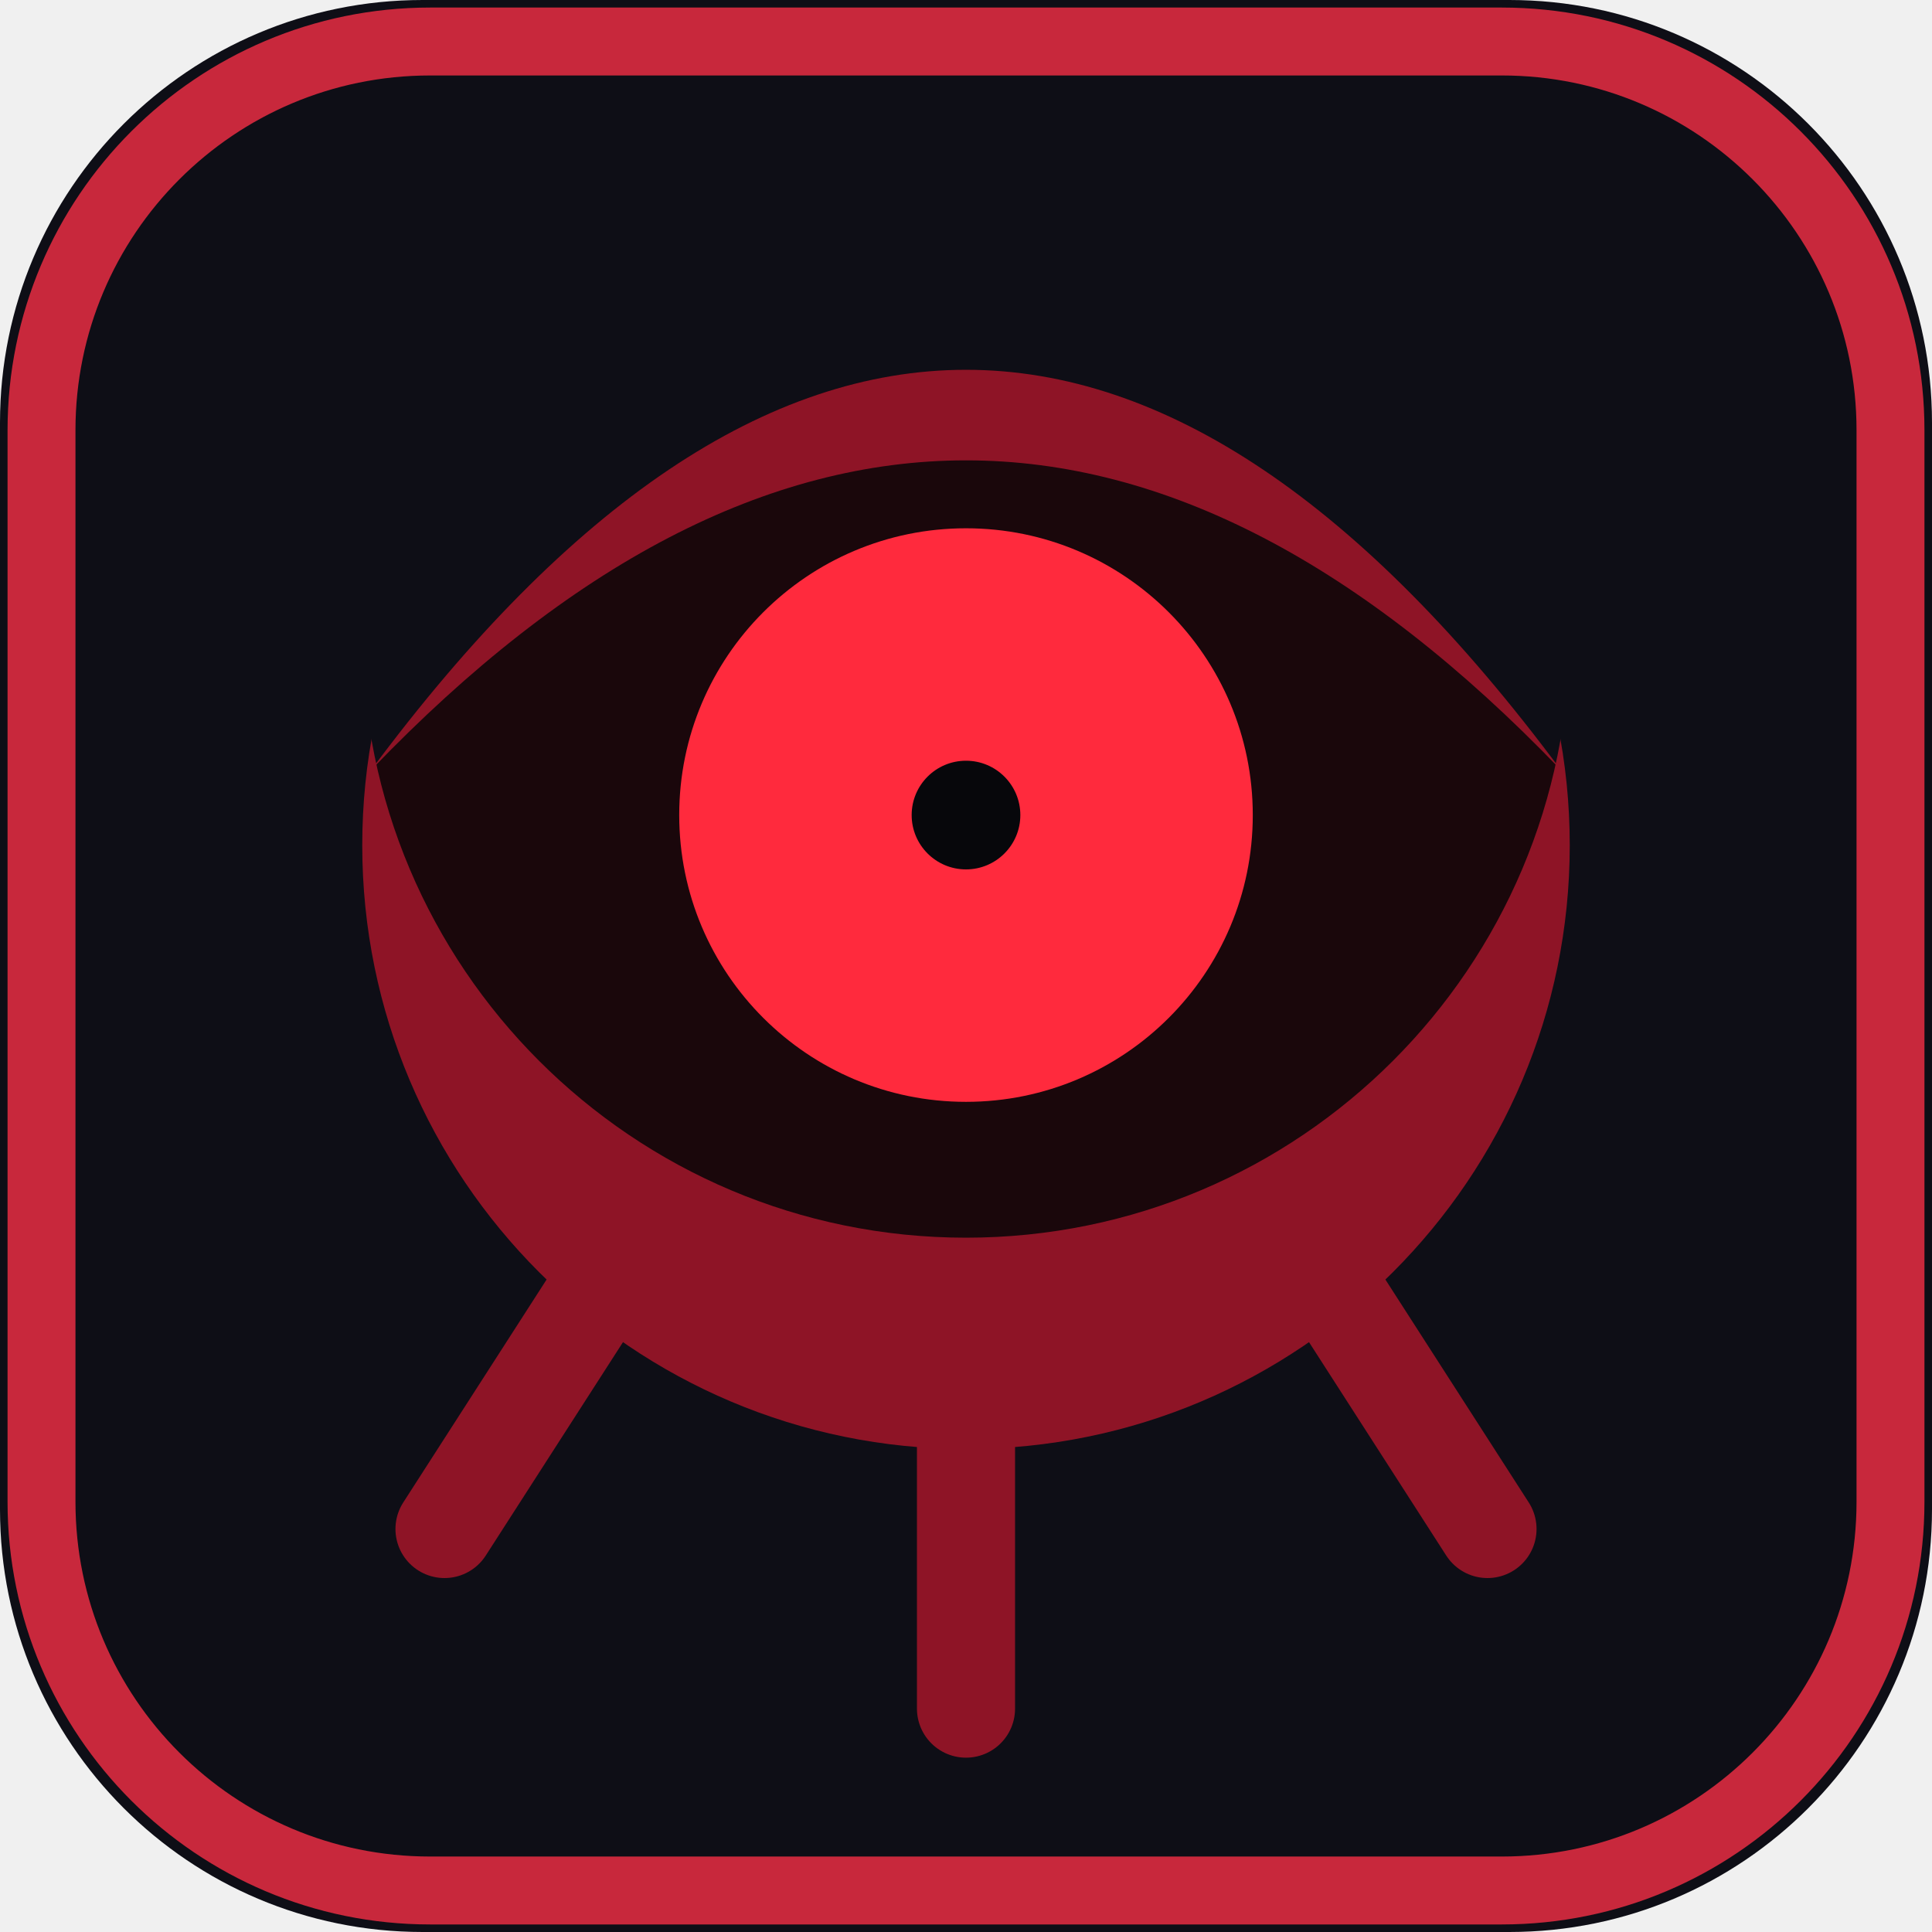
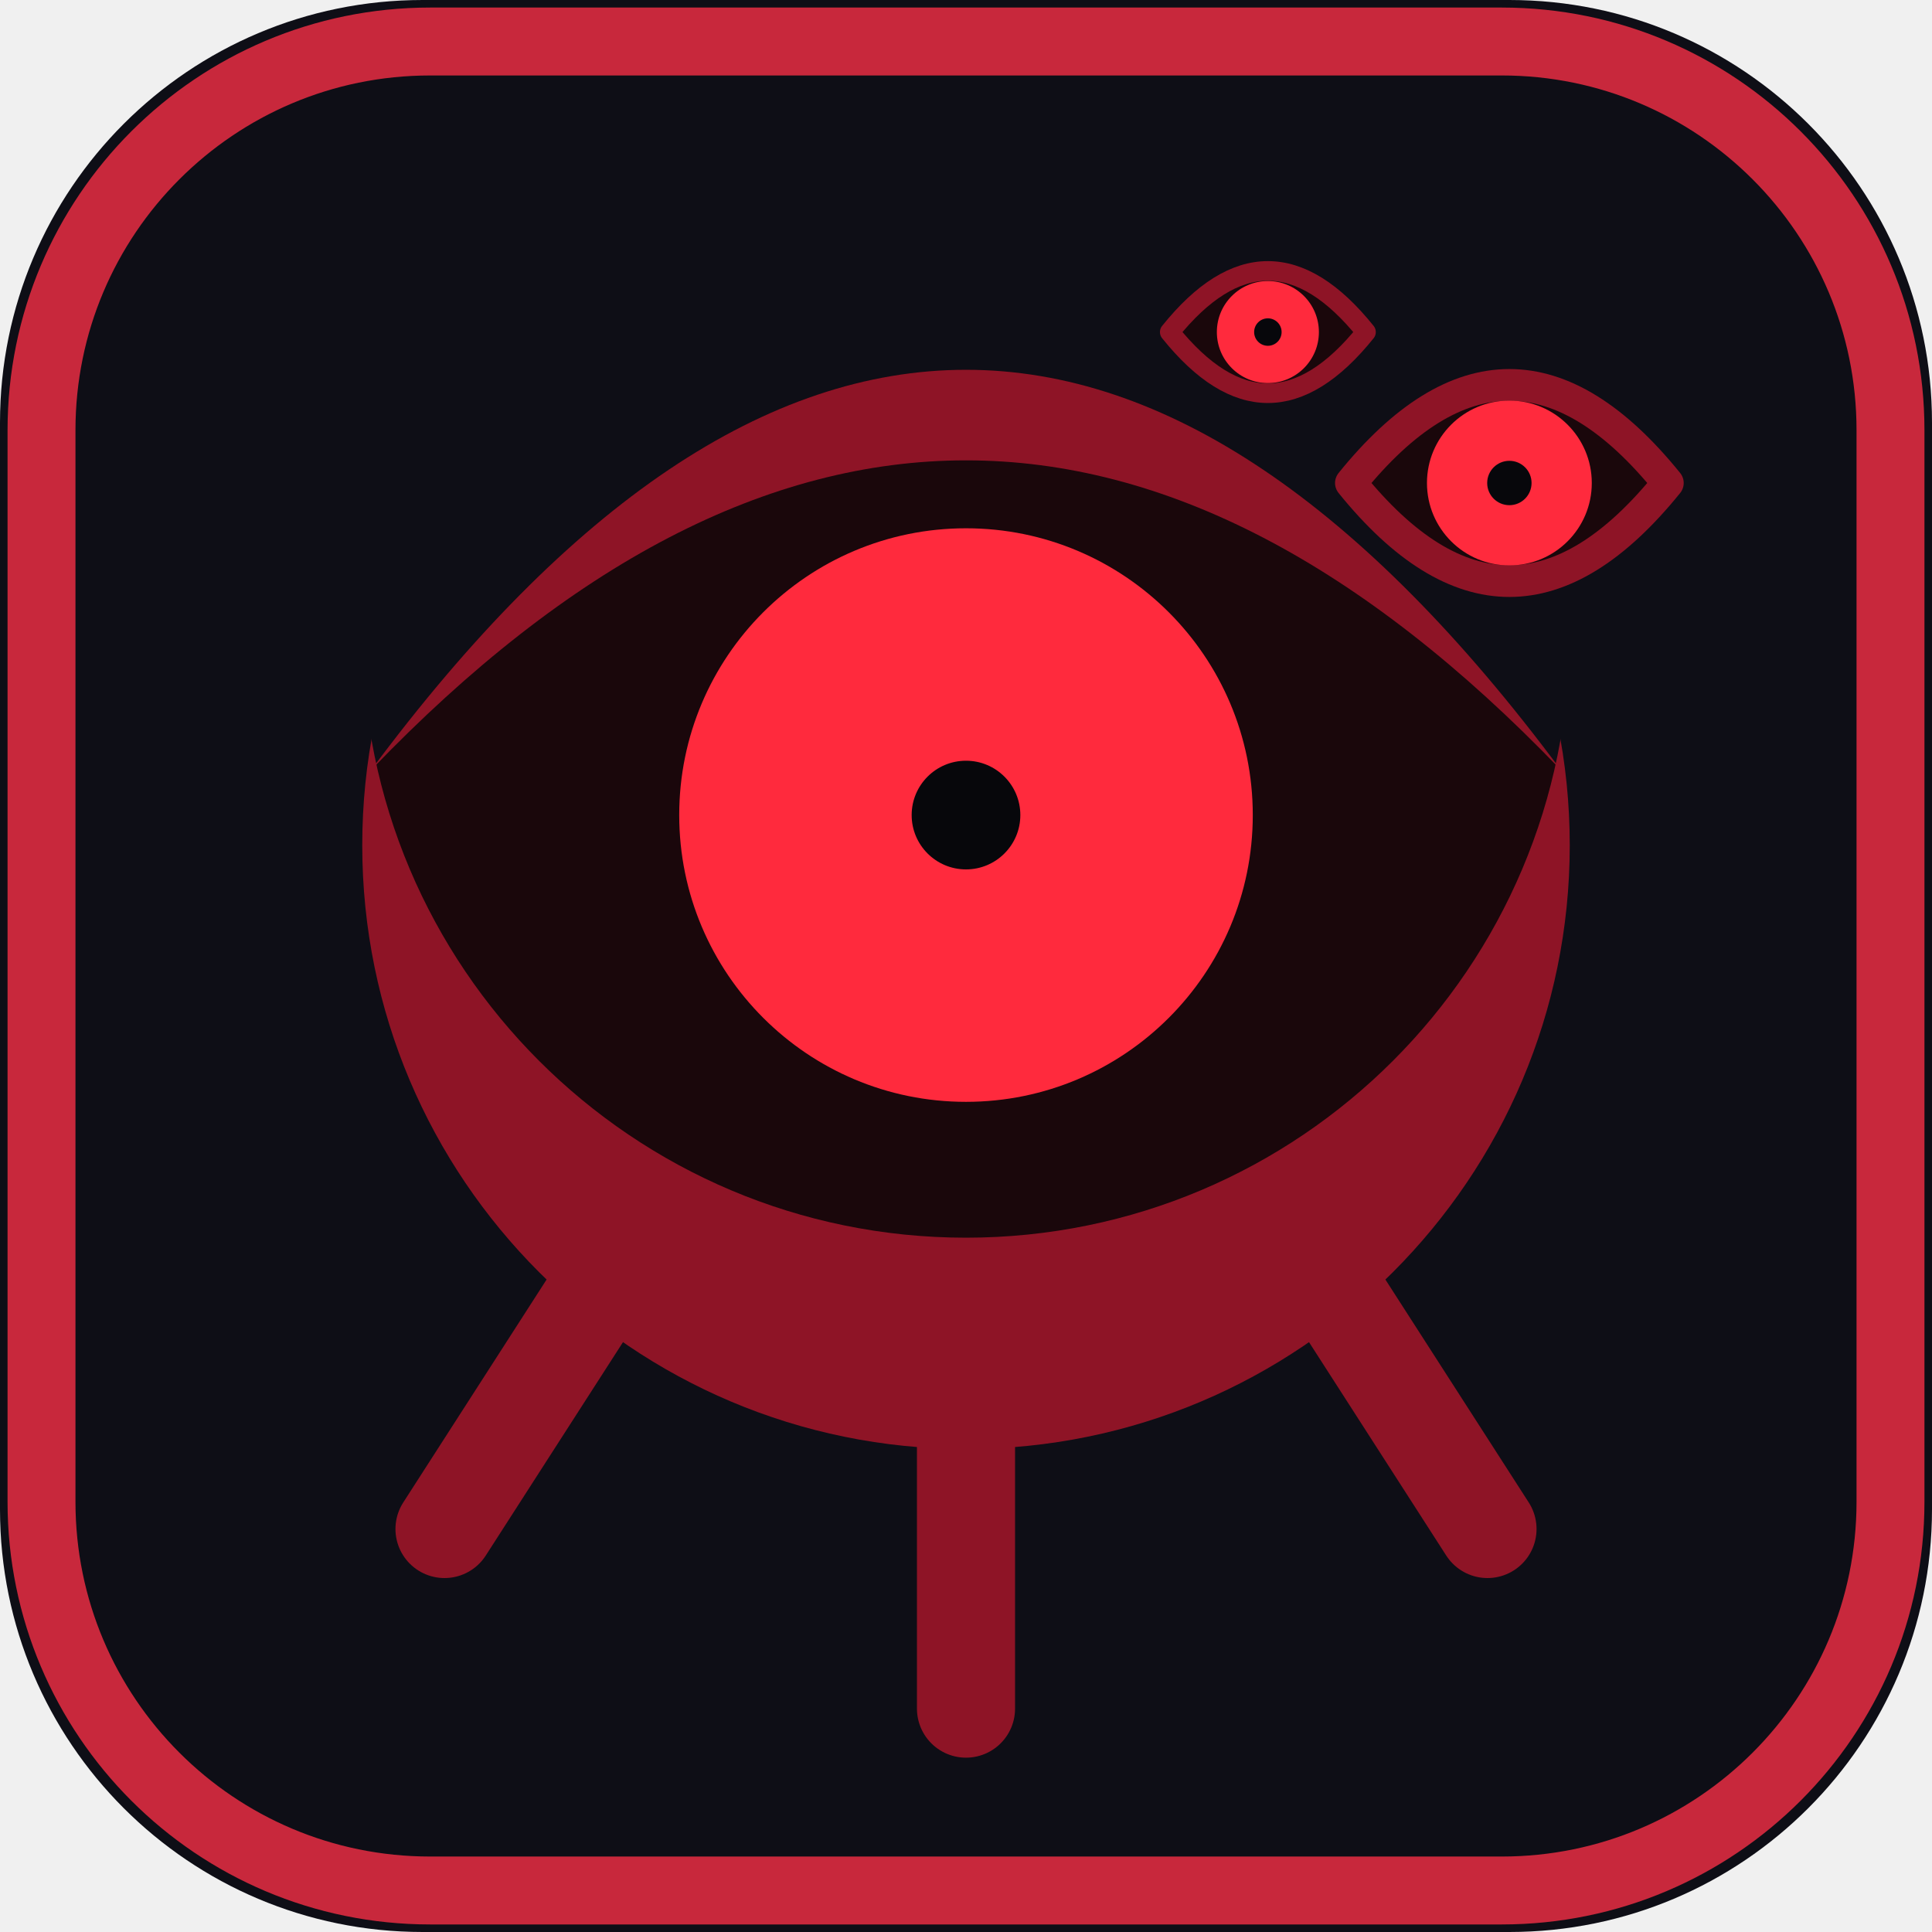
<svg xmlns="http://www.w3.org/2000/svg" width="128" height="128" viewBox="0 0 128 128">
  <rect width="128" height="128" rx="28" fill="#0e0e16" />
  <rect x="2.75" y="2.75" width="122.5" height="122.5" rx="25.75" fill="none" stroke="#c8283c" stroke-width="4.5" />
  <g transform="translate(0 6)">
    <defs>
      <mask id="lid">
        <rect x="0" y="-10" width="128" height="140" fill="white" />
        <circle cx="64" cy="36" r="40" fill="black" />
      </mask>
      <clipPath id="o">
        <path d="M24.6 45 Q64 -8 103.4 45 A40 40 0 0 1 24.6 45 Z" />
      </clipPath>
    </defs>
    <path d="M24.6 45 Q64 -8 103.4 45 A40 40 0 0 1 24.6 45 Z" fill="#1a070b" />
    <g clip-path="url(#o)">
      <circle cx="64" cy="48" r="19" fill="#ff2a3d" />
      <circle cx="64" cy="48" r="3.6" fill="#07070b" />
    </g>
    <path d="M24.6 45 Q64 -8 103.4 45 Q64 4 24.6 45 Z" fill="#8e1426" />
    <circle cx="64" cy="50" r="40" fill="#8e1426" mask="url(#lid)" />
    <g stroke="#8e1426" stroke-width="6.5" stroke-linecap="round">
      <line x1="64" y1="86" x2="64" y2="107.2" />
      <line x1="41.25" y1="76.95" x2="29.45" y2="95.3" />
      <line x1="86.75" y1="76.95" x2="98.55" y2="95.3" />
    </g>
+     <path d="M89.5 26 Q100 13 110.5 26 Q100 39 89.5 26 Z" fill="#1a070b" stroke="#8e1426" stroke-width="2.1" stroke-linejoin="round" />
+     <circle cx="100" cy="26" r="5.46" fill="#ff2a3d" />
+     <circle cx="100" cy="26" r="1.47" fill="#07070b" />
+     <path d="M77.5 16 Q84 7.9 90.5 16 Q84 24.1 77.5 16 Z" fill="#1a070b" stroke="#8e1426" stroke-width="1.3" stroke-linejoin="round" />
+     <circle cx="84" cy="16" r="3.38" fill="#ff2a3d" />
+     <circle cx="84" cy="16" r="0.91" fill="#07070b" />
  </g>
</svg>
